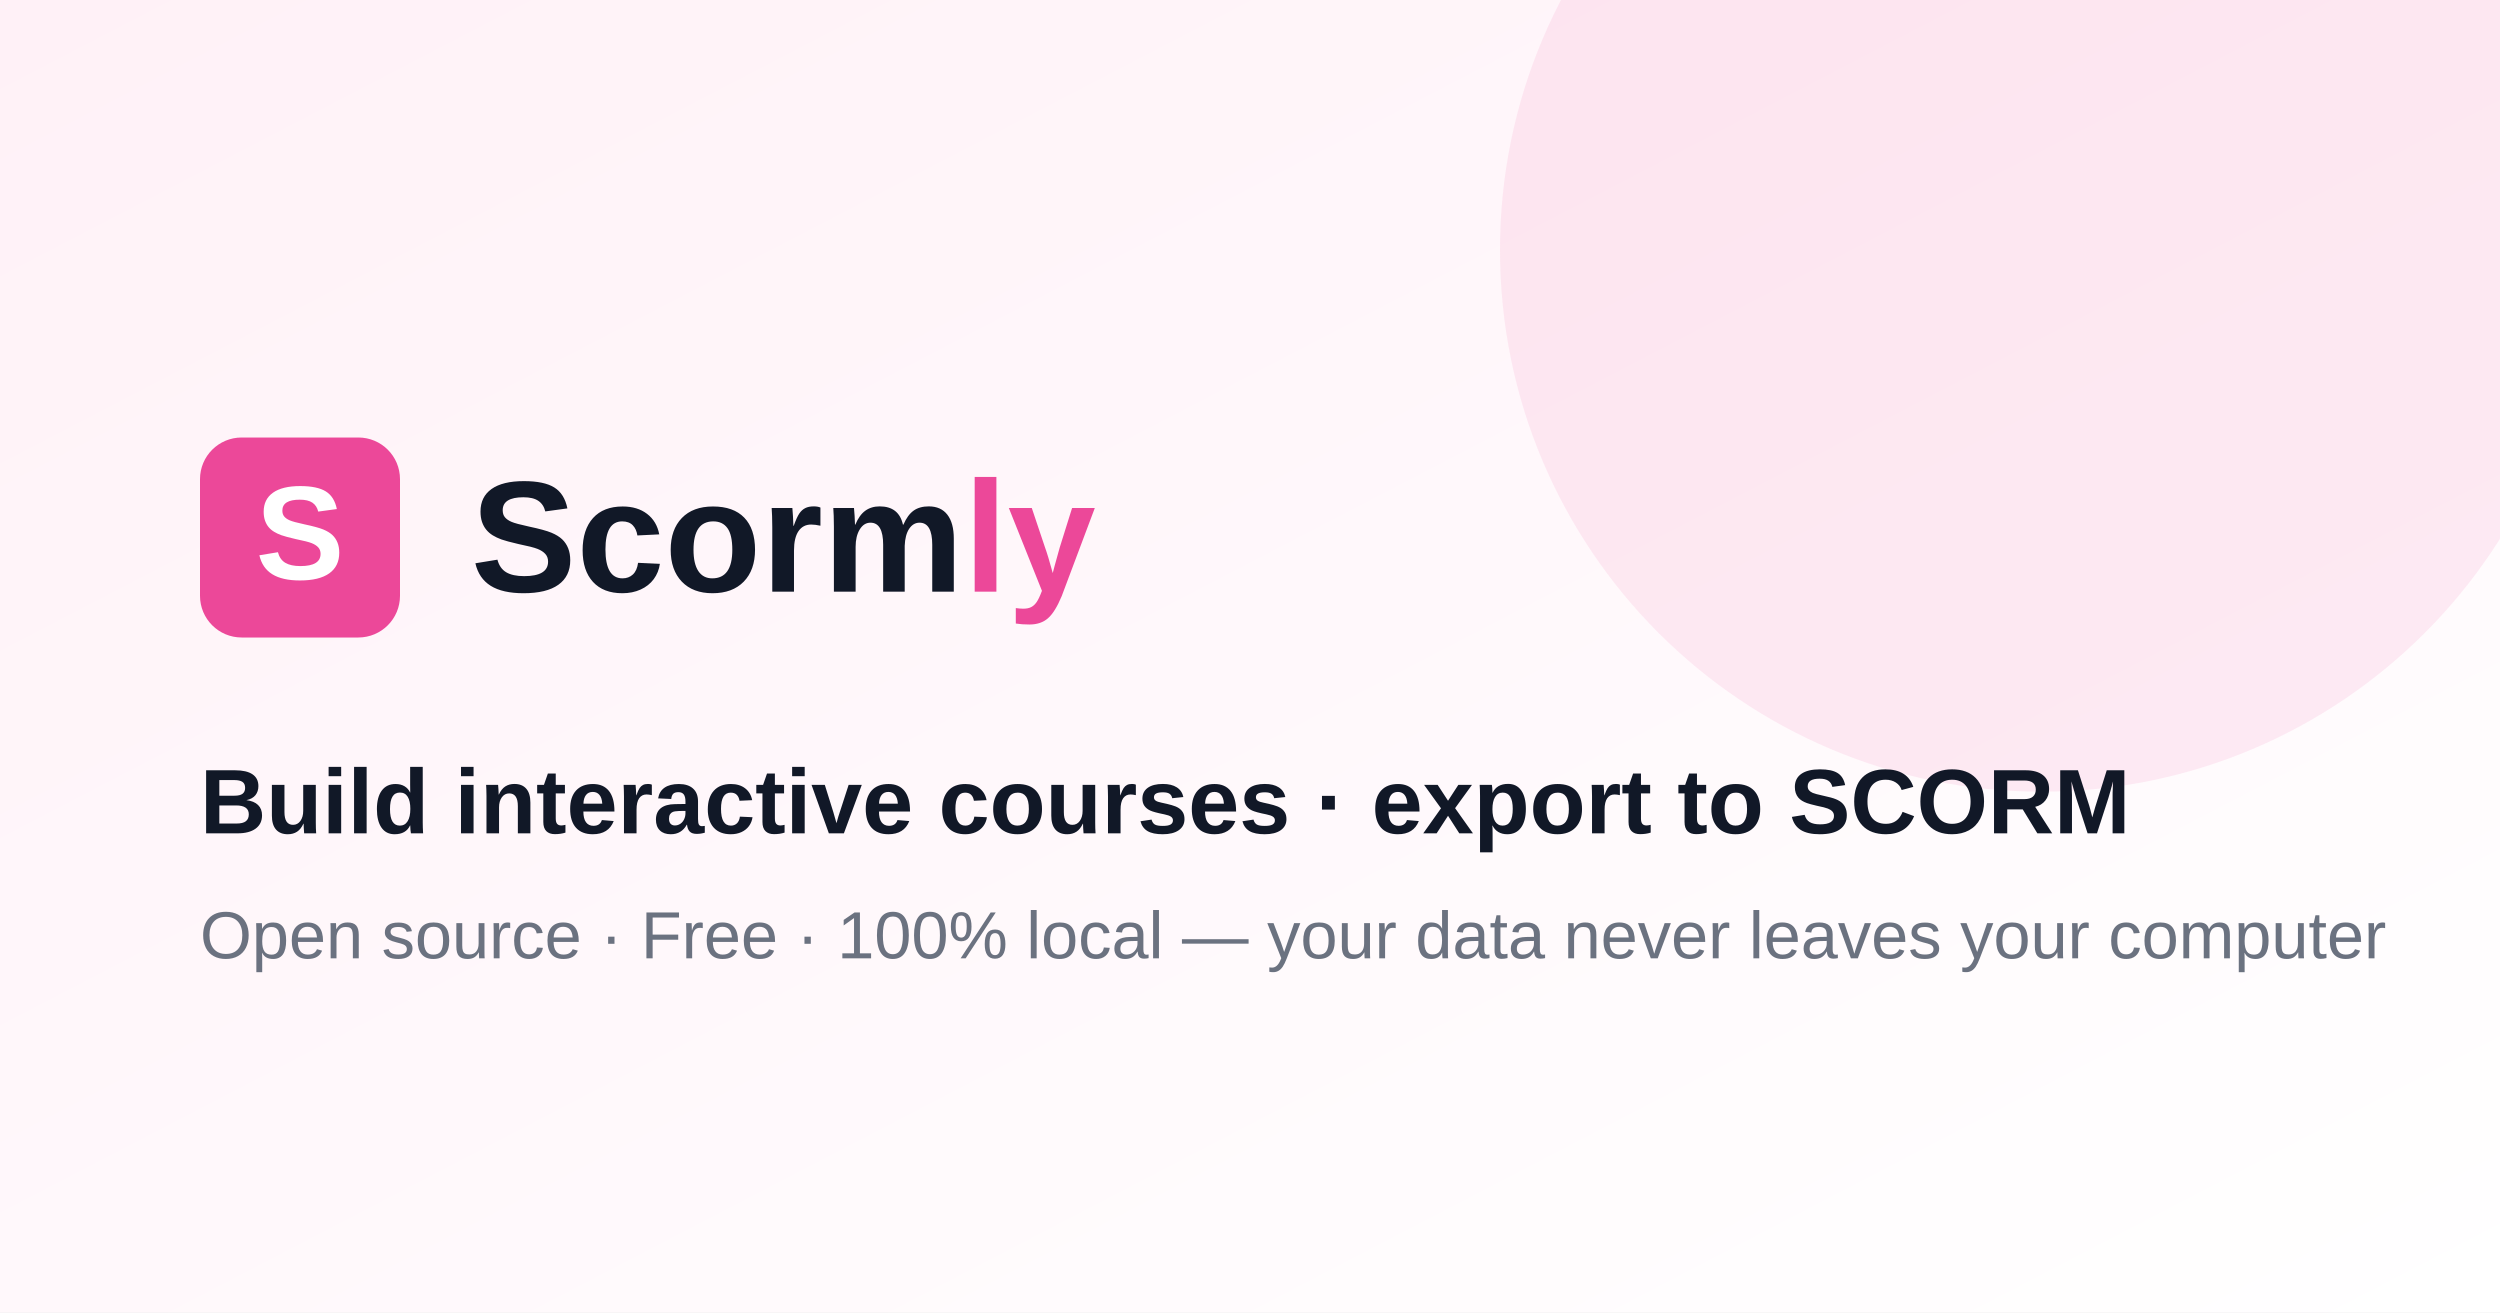
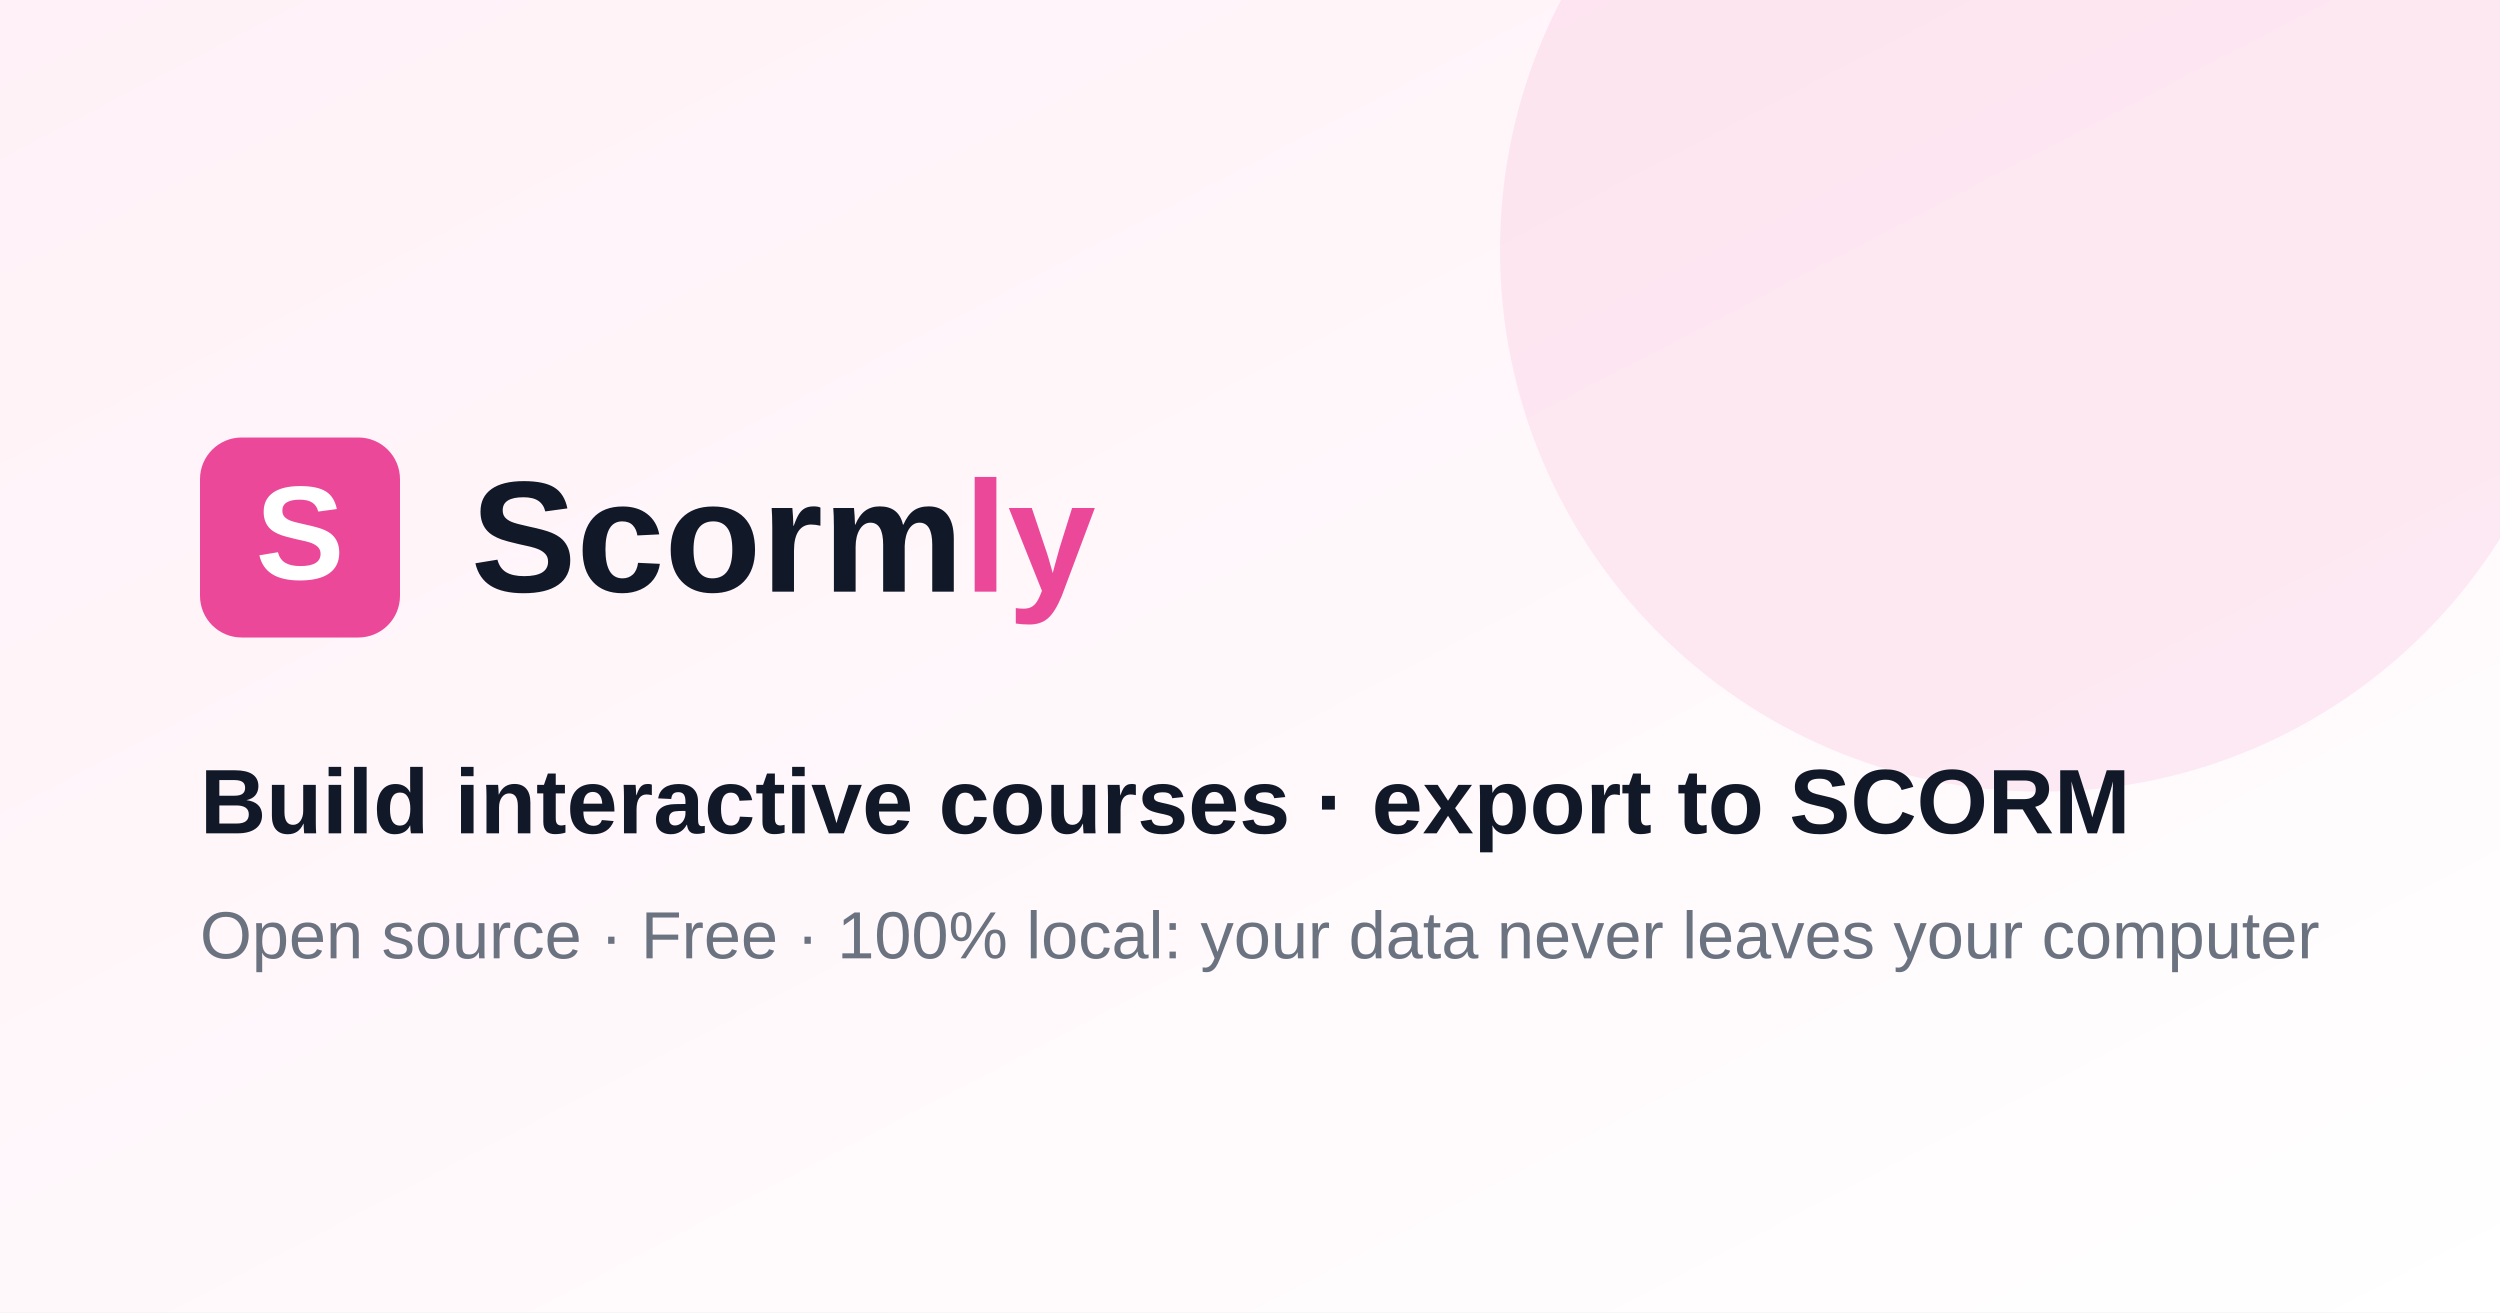
<svg xmlns="http://www.w3.org/2000/svg" width="1200" height="630" viewBox="0 0 1200 630">
  <defs>
    <linearGradient id="bg" x1="0" y1="0" x2="1" y2="1">
      <stop offset="0" stop-color="#fff1f7" />
      <stop offset="1" stop-color="#ffffff" />
    </linearGradient>
  </defs>
  <rect width="1200" height="630" fill="url(#bg)" />
  <circle cx="980" cy="120" r="260" fill="#ec4899" opacity="0.10" />
  <g transform="translate(96,210)">
    <rect width="96" height="96" rx="20" fill="#ec4899" />
    <text x="48" y="68" font-family="system-ui, Arial, sans-serif" font-size="64" font-weight="700" fill="#ffffff" text-anchor="middle">S</text>
    <text x="130" y="74" font-family="system-ui, Arial, sans-serif" font-size="76" font-weight="800" fill="#111827">Scorm<tspan fill="#ec4899">ly</tspan>
    </text>
  </g>
  <text x="96" y="400" font-family="system-ui, Arial, sans-serif" font-size="44" font-weight="700" fill="#111827">Build interactive courses · export to SCORM</text>
-   <text x="96" y="460" font-family="system-ui, Arial, sans-serif" font-size="32" fill="#6b7280">Open source · Free · 100% local — your data never leaves your computer</text>
+   <text x="96" y="460" font-family="system-ui, Arial, sans-serif" font-size="32" fill="#6b7280">Open source · Free · 100% local: your data never leaves your computer</text>
</svg>
